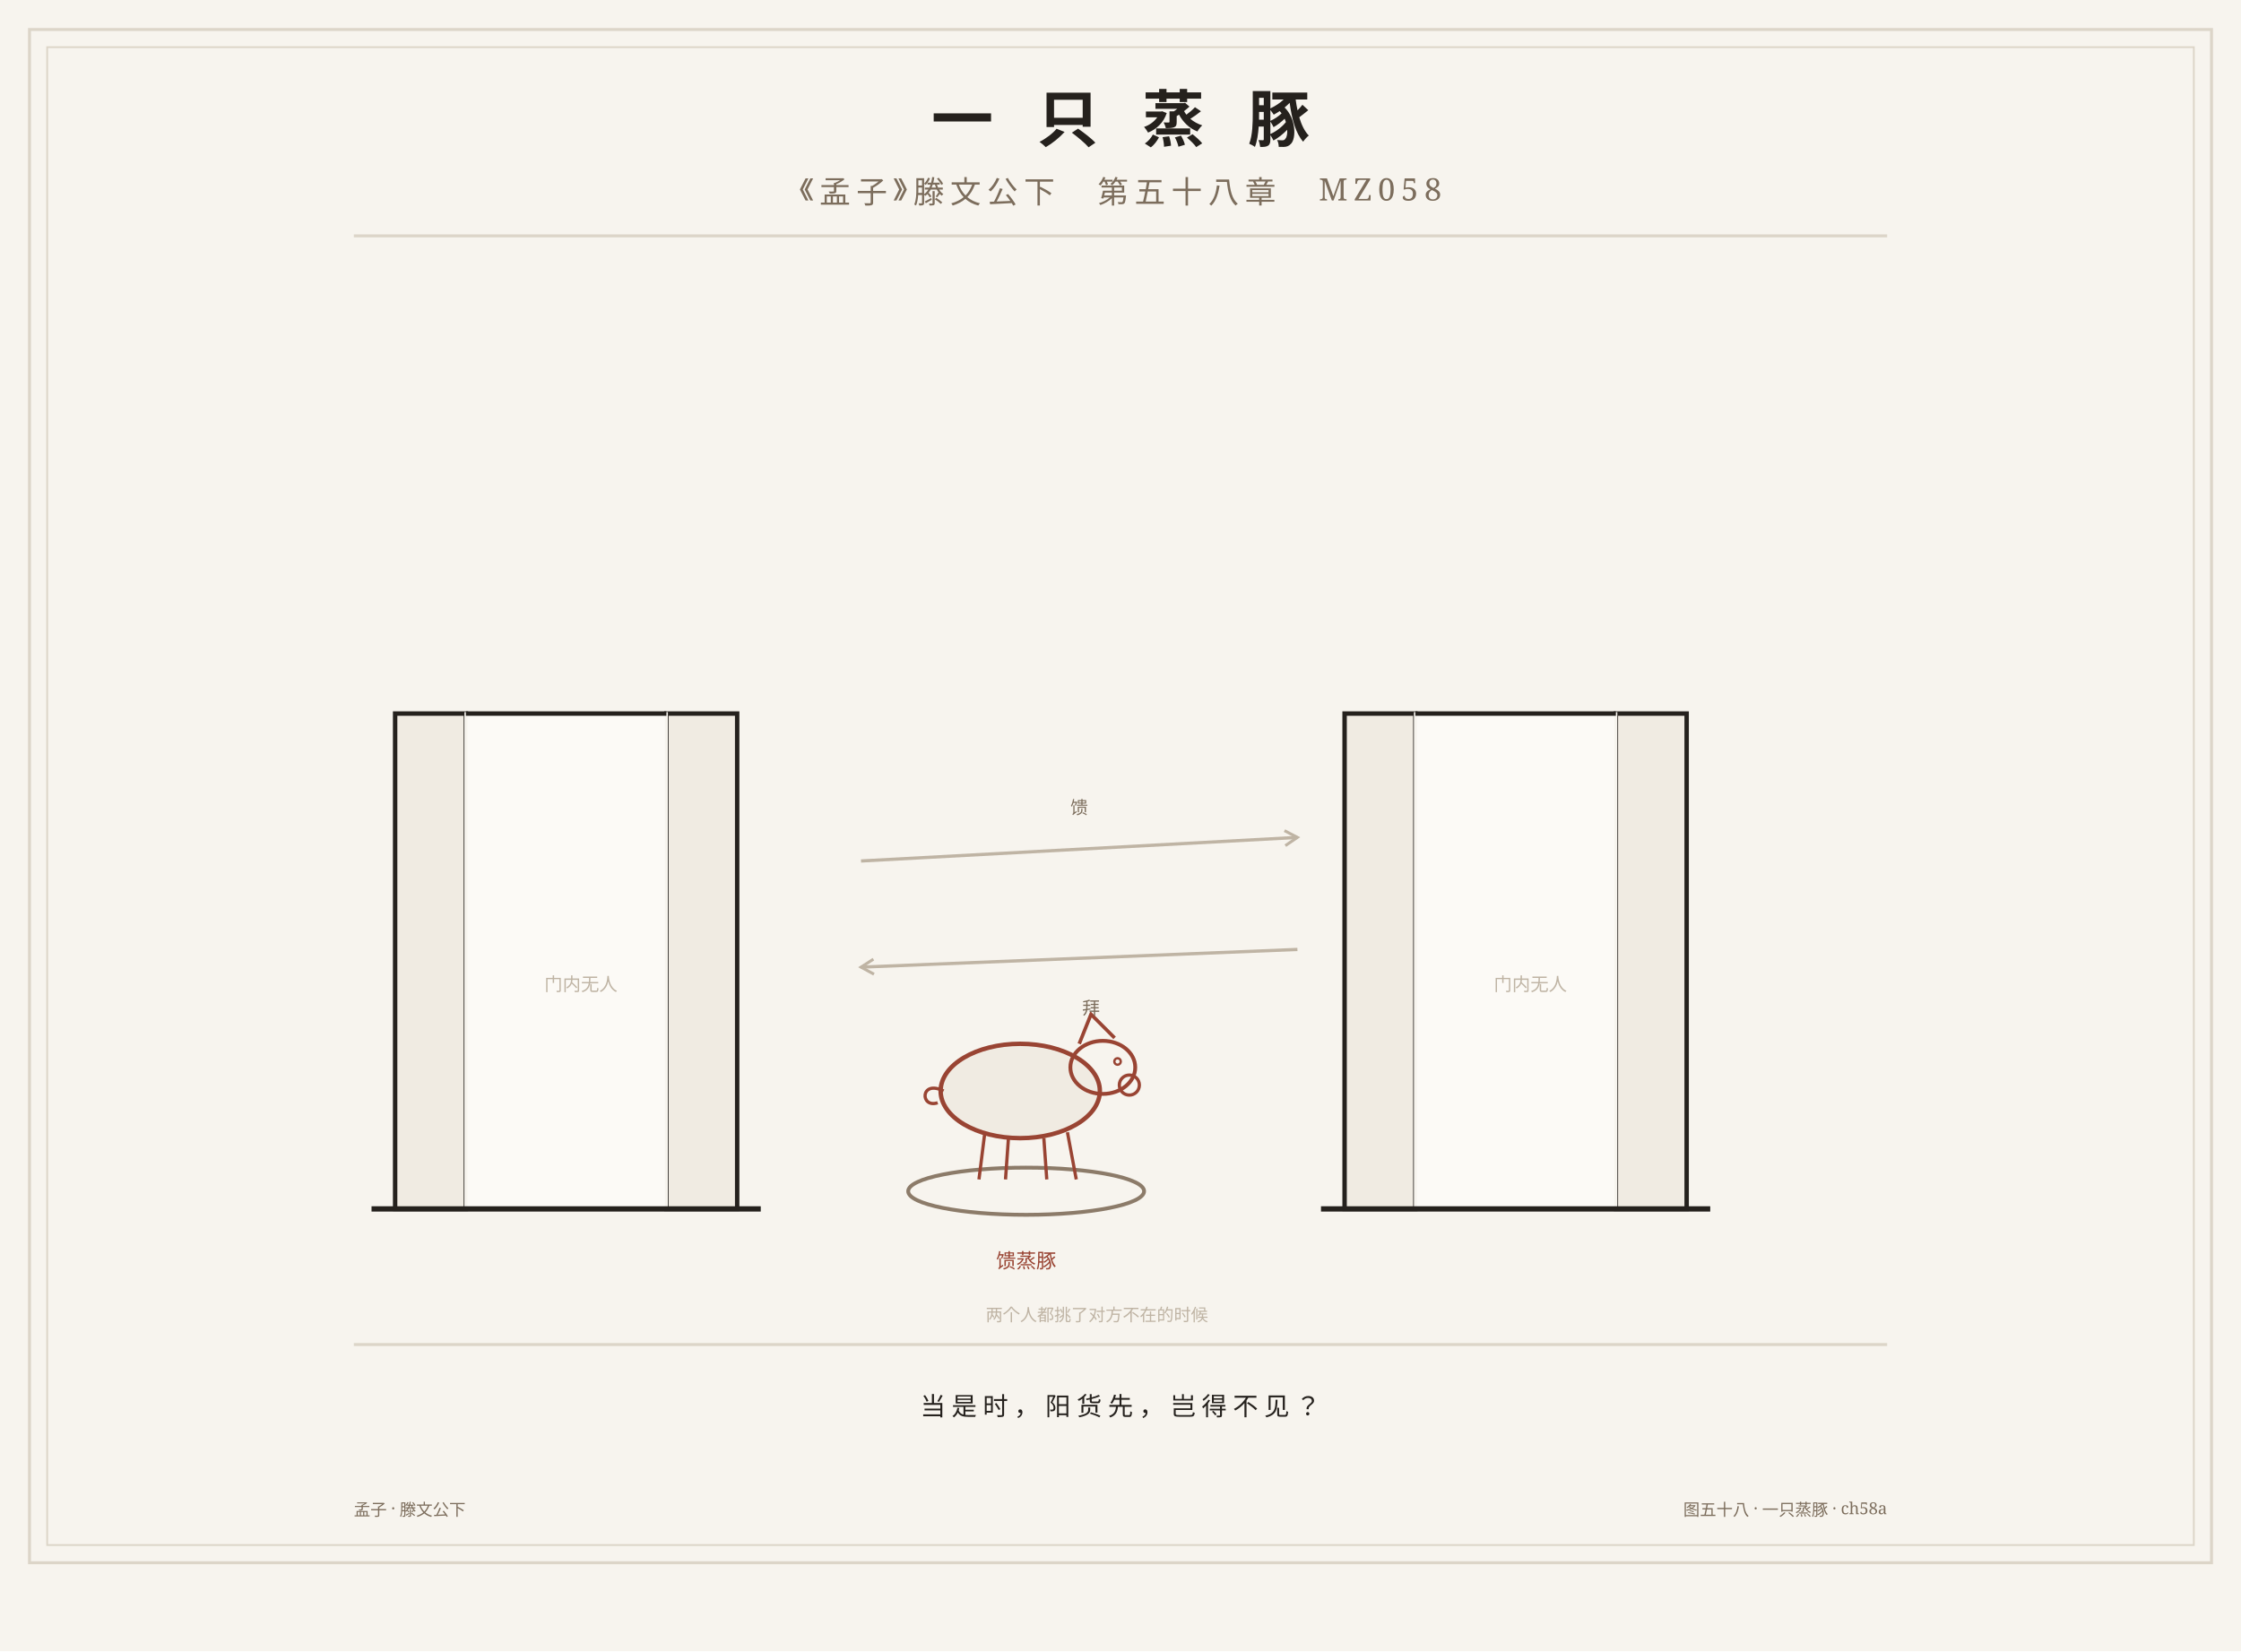
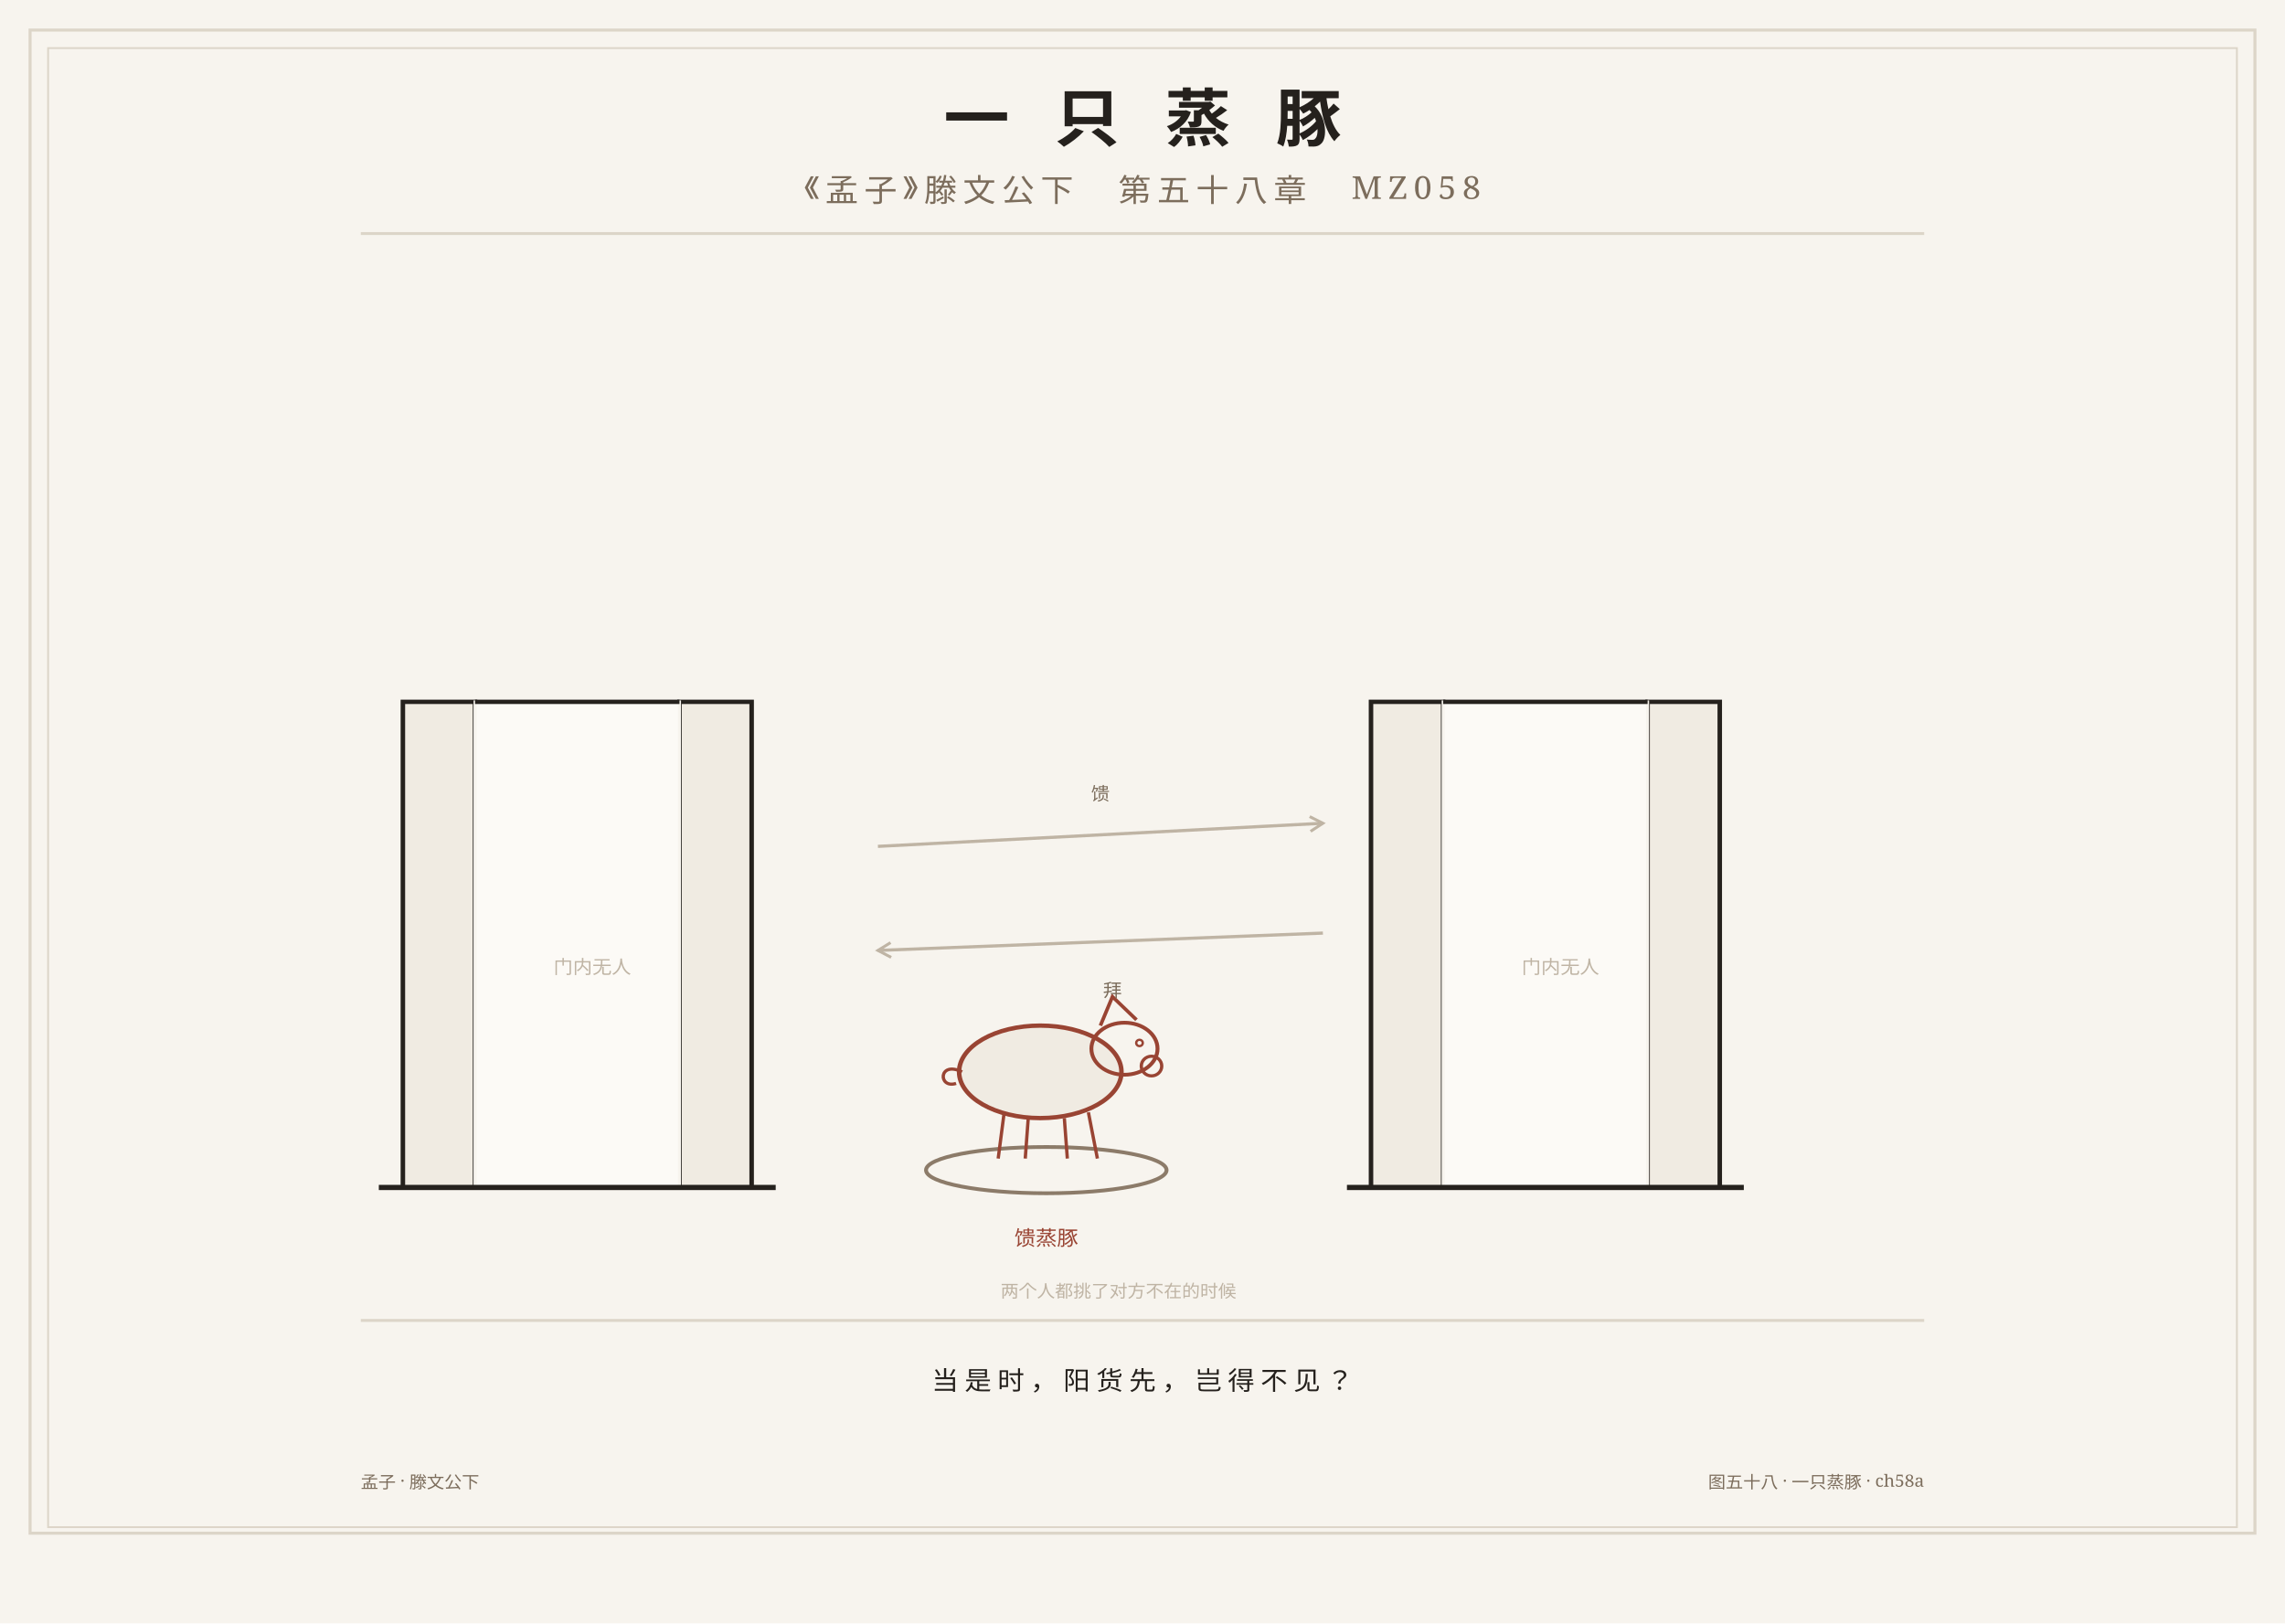
- <svg xmlns="http://www.w3.org/2000/svg" viewBox="0 0 760 560" width="760" height="560" font-family="'Noto Serif SC','Songti SC','Source Han Serif SC',serif">
-   <rect x="0" y="0" width="760" height="560" fill="#F7F4EE" />
-   <rect x="10" y="10" width="740" height="520" fill="none" stroke="#DCD5C8" stroke-width="1" />
-   <rect x="16" y="16" width="728" height="508" fill="none" stroke="#DCD5C8" stroke-width="0.6" />
-   <text x="380" y="48" text-anchor="middle" font-size="21" letter-spacing="5" fill="#25211D" font-weight="700">一 只 蒸 豚</text>
-   <text x="380" y="68" text-anchor="middle" font-size="10.5" letter-spacing="2" fill="#7C6D5C" font-weight="400">《孟子》滕文公下　第五十八章　MZ058</text>
-   <line x1="120" y1="80" x2="640" y2="80" stroke="#DCD5C8" stroke-width="1" />
-   <rect x="134" y="242" width="24" height="168" fill="#F0EBE2" stroke="#25211D" stroke-width="1.5" />
-   <rect x="226" y="242" width="24" height="168" fill="#F0EBE2" stroke="#25211D" stroke-width="1.5" />
-   <rect x="158" y="242" width="68" height="168" fill="#FCFAF6" stroke="#F7F4EE" stroke-width="1" />
-   <line x1="126" y1="410" x2="258" y2="410" stroke="#25211D" stroke-width="1.8" />
-   <line x1="158" y1="242" x2="226" y2="242" stroke="#25211D" stroke-width="1.5" />
-   <rect x="456" y="242" width="24" height="168" fill="#F0EBE2" stroke="#25211D" stroke-width="1.5" />
-   <rect x="548" y="242" width="24" height="168" fill="#F0EBE2" stroke="#25211D" stroke-width="1.5" />
-   <rect x="480" y="242" width="68" height="168" fill="#FCFAF6" stroke="#F7F4EE" stroke-width="1" />
-   <line x1="448" y1="410" x2="580" y2="410" stroke="#25211D" stroke-width="1.8" />
-   <line x1="480" y1="242" x2="548" y2="242" stroke="#25211D" stroke-width="1.5" />
-   <text x="197" y="336" text-anchor="middle" font-size="6.2" letter-spacing="0" fill="#BFB4A4" font-weight="400">门内无人</text>
-   <text x="519" y="336" text-anchor="middle" font-size="6.2" letter-spacing="0" fill="#BFB4A4" font-weight="400">门内无人</text>
-   <ellipse cx="348" cy="404" rx="40" ry="8" fill="none" stroke="#8C7B69" stroke-width="1.3" />
-   <ellipse cx="346" cy="370" rx="27" ry="16" fill="#F0EBE2" stroke="#994433" stroke-width="1.5" />
-   <ellipse cx="374" cy="362" rx="11" ry="9" fill="none" stroke="#994433" stroke-width="1.3" />
-   <path d="M 366,354 L 370,344 L 378,352" fill="none" stroke="#994433" stroke-width="1.2" />
-   <circle cx="383" cy="368" r="3.4" fill="none" stroke="#994433" stroke-width="1.1" />
-   <circle cx="379" cy="360" r="1.1" fill="none" stroke="#994433" stroke-width="0.8" />
-   <line x1="334" y1="384" x2="332" y2="400" stroke="#994433" stroke-width="1.1" />
-   <line x1="342" y1="386" x2="341" y2="400" stroke="#994433" stroke-width="1.1" />
-   <line x1="354" y1="386" x2="355" y2="400" stroke="#994433" stroke-width="1.1" />
-   <line x1="362" y1="384" x2="365" y2="400" stroke="#994433" stroke-width="1.1" />
-   <path d="M 320,370 C 312,366 312,376 318,374" fill="none" stroke="#994433" stroke-width="1.1" />
-   <text x="348" y="430" text-anchor="middle" font-size="6.8" letter-spacing="0" fill="#994433" font-weight="400">馈蒸豚</text>
-   <line x1="292" y1="292" x2="440" y2="284" stroke="#BFB4A4" stroke-width="1.1" />
-   <path d="M 435.9,286.8 L 440,284 L 435.6,281.7" fill="none" stroke="#BFB4A4" stroke-width="0.99" />
-   <text x="366" y="276" text-anchor="middle" font-size="6" letter-spacing="0" fill="#7C6D5C" font-weight="400">馈</text>
-   <line x1="440" y1="322" x2="292" y2="328" stroke="#BFB4A4" stroke-width="1.1" />
-   <path d="M 296.2,325.3 L 292,328 L 296.4,330.4" fill="none" stroke="#BFB4A4" stroke-width="0.99" />
-   <text x="370" y="344" text-anchor="middle" font-size="6" letter-spacing="0" fill="#7C6D5C" font-weight="400">拜</text>
-   <text x="372" y="448" text-anchor="middle" font-size="5.8" letter-spacing="0" fill="#BFB4A4" font-weight="400">两个人都挑了对方不在的时候</text>
-   <line x1="120" y1="456" x2="640" y2="456" stroke="#DCD5C8" stroke-width="1" />
-   <text x="380" y="480" text-anchor="middle" font-size="8.6" letter-spacing="2" fill="#25211D" font-weight="400">当是时，阳货先，岂得不见？</text>
-   <text x="120" y="514" font-size="5.6" fill="#7C6D5C">孟子 · 滕文公下</text>
-   <text x="640" y="514" text-anchor="end" font-size="5.6" fill="#7C6D5C">图五十八 · 一只蒸豚 · ch58a</text>
+ <svg xmlns="http://www.w3.org/2000/svg" viewBox="0 0 760 540" width="760" height="540" font-family="'Noto Serif SC','Songti SC','Source Han Serif SC',serif">
+   <rect x="0" y="0" width="760" height="540" fill="#F7F4EE" />
+   <rect x="10" y="10" width="740" height="500" fill="none" stroke="#DCD5C8" stroke-width="1" />
+   <rect x="16" y="16" width="728" height="492" fill="none" stroke="#DCD5C8" stroke-width="0.6" />
+   <g transform="translate(0,0.769) scale(1,0.961538)">
+     <text x="380" y="48" text-anchor="middle" font-size="21.84" letter-spacing="5" fill="#25211D" font-weight="700">一 只 蒸 豚</text>
+     <text x="380" y="68" text-anchor="middle" font-size="10.92" letter-spacing="2" fill="#7C6D5C" font-weight="400">《孟子》滕文公下　第五十八章　MZ058</text>
+     <line x1="120" y1="80" x2="640" y2="80" stroke="#DCD5C8" stroke-width="1" />
+     <rect x="134" y="242" width="24" height="168" fill="#F0EBE2" stroke="#25211D" stroke-width="1.5" />
+     <rect x="226" y="242" width="24" height="168" fill="#F0EBE2" stroke="#25211D" stroke-width="1.5" />
+     <rect x="158" y="242" width="68" height="168" fill="#FCFAF6" stroke="#F7F4EE" stroke-width="1" />
+     <line x1="126" y1="410" x2="258" y2="410" stroke="#25211D" stroke-width="1.8" />
+     <line x1="158" y1="242" x2="226" y2="242" stroke="#25211D" stroke-width="1.5" />
+     <rect x="456" y="242" width="24" height="168" fill="#F0EBE2" stroke="#25211D" stroke-width="1.5" />
+     <rect x="548" y="242" width="24" height="168" fill="#F0EBE2" stroke="#25211D" stroke-width="1.5" />
+     <rect x="480" y="242" width="68" height="168" fill="#FCFAF6" stroke="#F7F4EE" stroke-width="1" />
+     <line x1="448" y1="410" x2="580" y2="410" stroke="#25211D" stroke-width="1.8" />
+     <line x1="480" y1="242" x2="548" y2="242" stroke="#25211D" stroke-width="1.5" />
+     <text x="197" y="336" text-anchor="middle" font-size="6.45" letter-spacing="0" fill="#BFB4A4" font-weight="400">门内无人</text>
+     <text x="519" y="336" text-anchor="middle" font-size="6.45" letter-spacing="0" fill="#BFB4A4" font-weight="400">门内无人</text>
+     <ellipse cx="348" cy="404" rx="40" ry="8" fill="none" stroke="#8C7B69" stroke-width="1.3" />
+     <ellipse cx="346" cy="370" rx="27" ry="16" fill="#F0EBE2" stroke="#994433" stroke-width="1.5" />
+     <ellipse cx="374" cy="362" rx="11" ry="9" fill="none" stroke="#994433" stroke-width="1.3" />
+     <path d="M 366,354 L 370,344 L 378,352" fill="none" stroke="#994433" stroke-width="1.2" />
+     <circle cx="383" cy="368" r="3.4" fill="none" stroke="#994433" stroke-width="1.1" />
+     <circle cx="379" cy="360" r="1.1" fill="none" stroke="#994433" stroke-width="0.8" />
+     <line x1="334" y1="384" x2="332" y2="400" stroke="#994433" stroke-width="1.1" />
+     <line x1="342" y1="386" x2="341" y2="400" stroke="#994433" stroke-width="1.1" />
+     <line x1="354" y1="386" x2="355" y2="400" stroke="#994433" stroke-width="1.1" />
+     <line x1="362" y1="384" x2="365" y2="400" stroke="#994433" stroke-width="1.1" />
+     <path d="M 320,370 C 312,366 312,376 318,374" fill="none" stroke="#994433" stroke-width="1.1" />
+     <text x="348" y="430" text-anchor="middle" font-size="7.07" letter-spacing="0" fill="#994433" font-weight="400">馈蒸豚</text>
+     <line x1="292" y1="292" x2="440" y2="284" stroke="#BFB4A4" stroke-width="1.1" />
+     <path d="M 435.9,286.8 L 440,284 L 435.6,281.7" fill="none" stroke="#BFB4A4" stroke-width="0.99" />
+     <text x="366" y="276" text-anchor="middle" font-size="6.24" letter-spacing="0" fill="#7C6D5C" font-weight="400">馈</text>
+     <line x1="440" y1="322" x2="292" y2="328" stroke="#BFB4A4" stroke-width="1.1" />
+     <path d="M 296.2,325.3 L 292,328 L 296.4,330.4" fill="none" stroke="#BFB4A4" stroke-width="0.99" />
+     <text x="370" y="344" text-anchor="middle" font-size="6.24" letter-spacing="0" fill="#7C6D5C" font-weight="400">拜</text>
+     <text x="372" y="448" text-anchor="middle" font-size="6.03" letter-spacing="0" fill="#BFB4A4" font-weight="400">两个人都挑了对方不在的时候</text>
+     <line x1="120" y1="456" x2="640" y2="456" stroke="#DCD5C8" stroke-width="1" />
+     <text x="380" y="480" text-anchor="middle" font-size="8.94" letter-spacing="2" fill="#25211D" font-weight="400">当是时，阳货先，岂得不见？</text>
+     <text x="120" y="514" font-size="5.82" fill="#7C6D5C">孟子 · 滕文公下</text>
+     <text x="640" y="514" text-anchor="end" font-size="5.82" fill="#7C6D5C">图五十八 · 一只蒸豚 · ch58a</text>
+   </g>
</svg>
